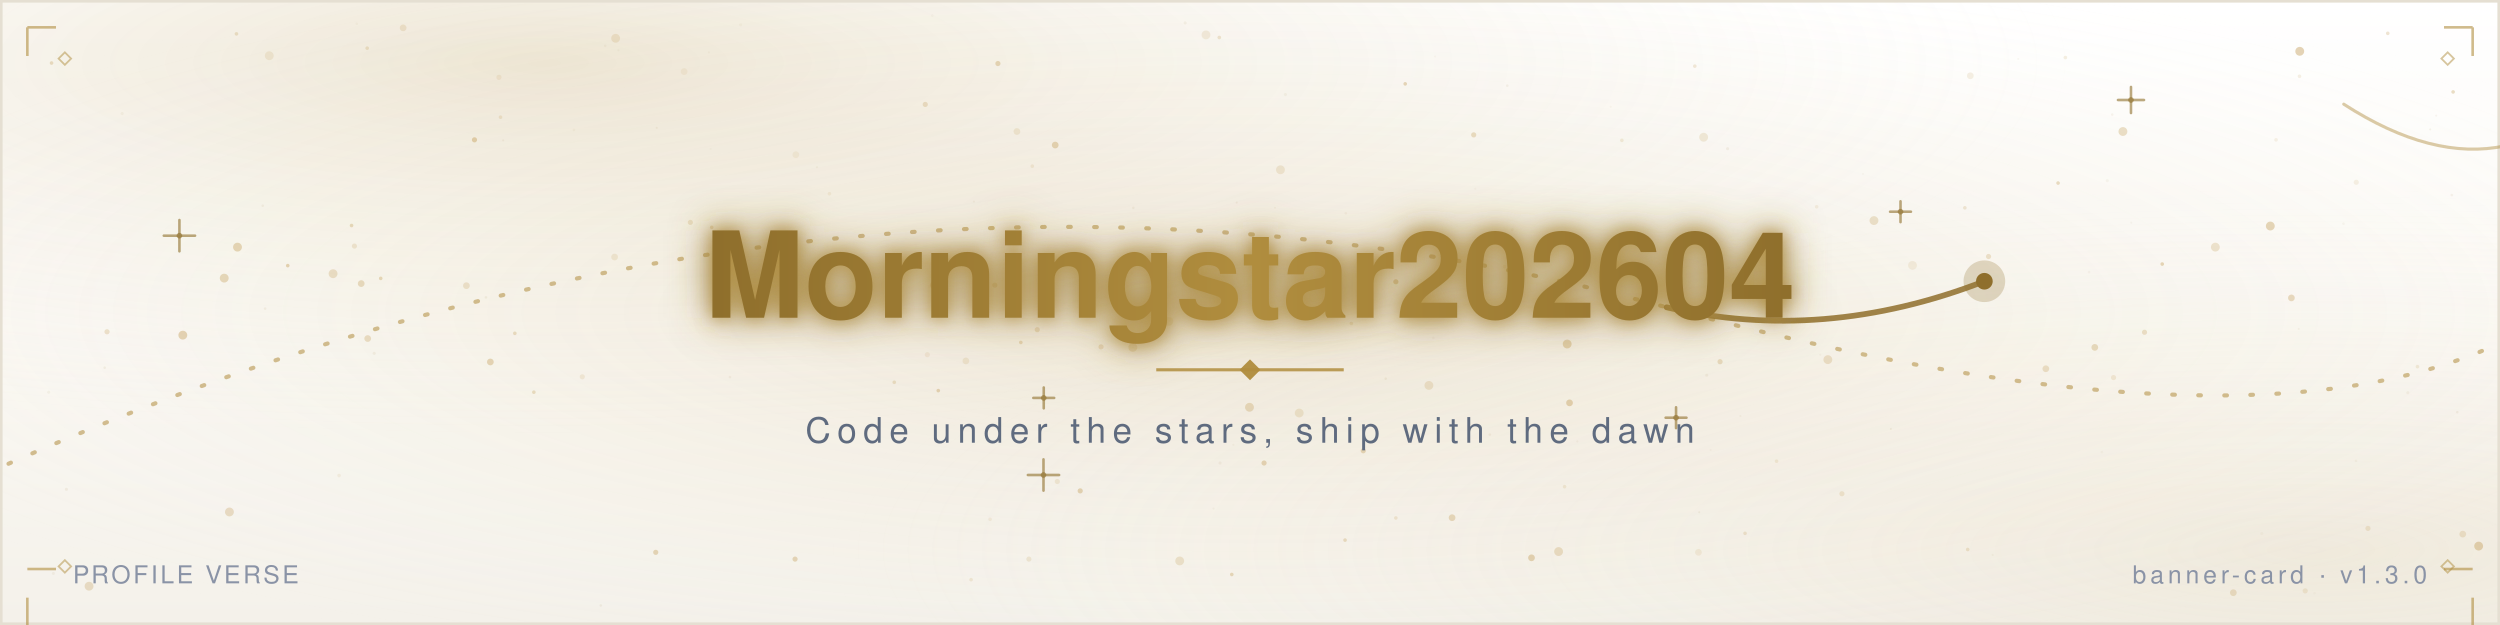
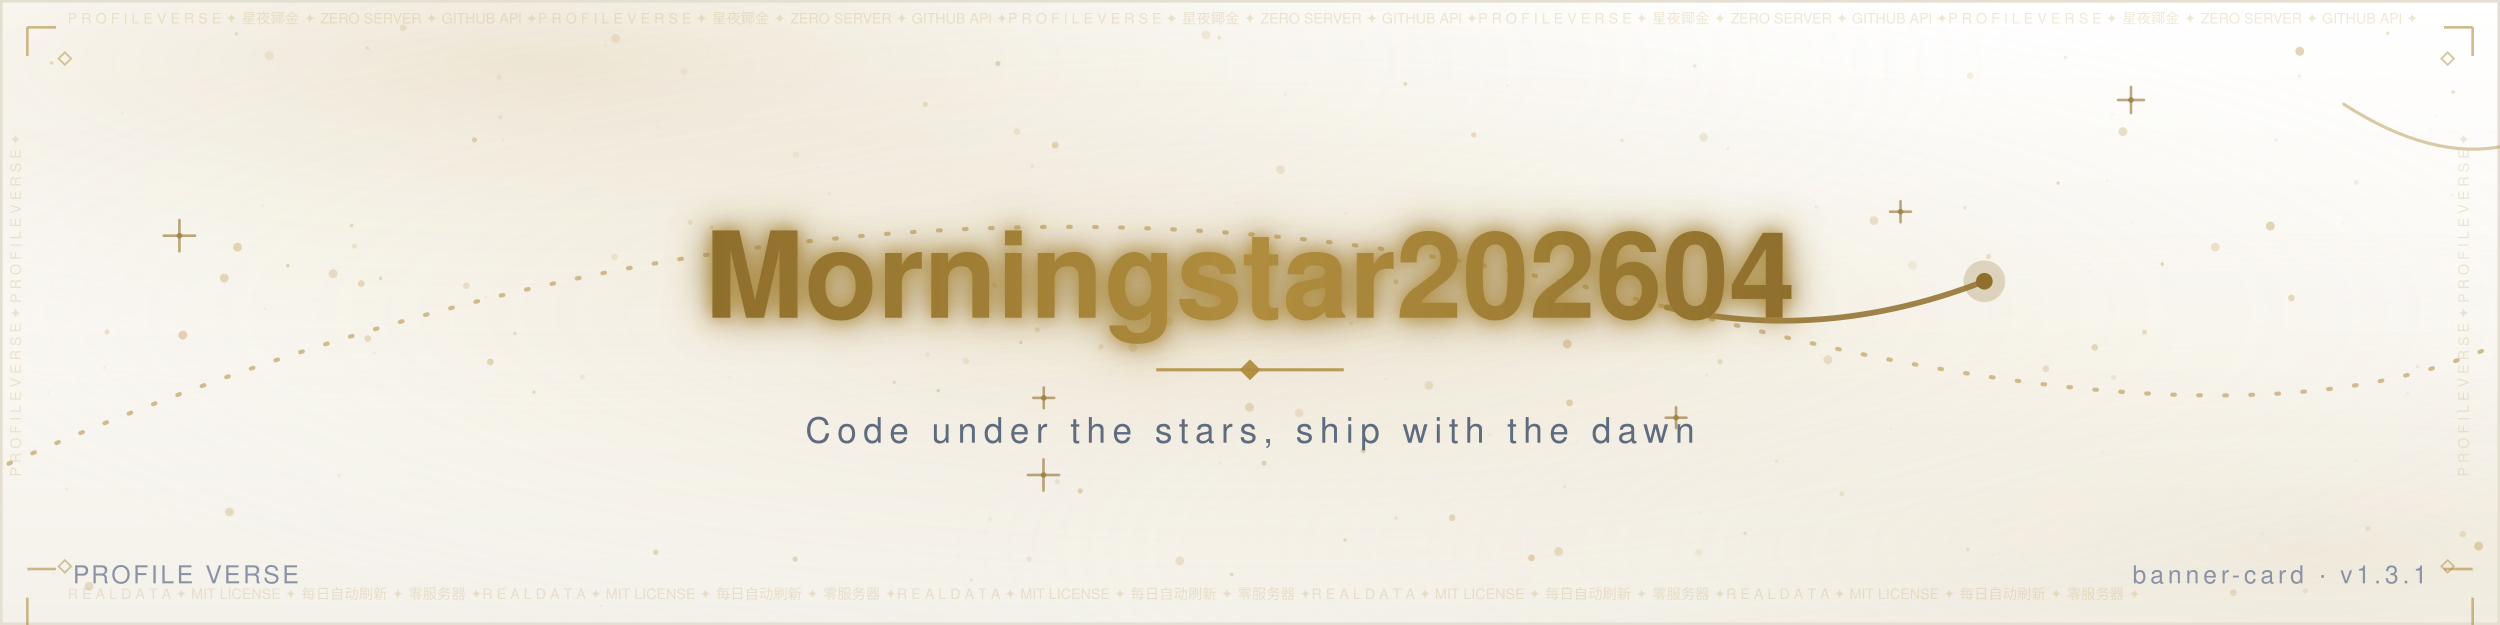
<svg xmlns="http://www.w3.org/2000/svg" width="960" height="240" viewBox="0 0 960 240" role="img" aria-label="Morningstar202604">
  <defs>
    <linearGradient id="bg" x1="0" y1="0" x2="0" y2="1">
      <stop offset="0" stop-color="#FFFFFF" />
      <stop offset="0.5" stop-color="#FBF9F4" />
      <stop offset="1" stop-color="#F4F1EA" />
    </linearGradient>
    <radialGradient id="nebG" cx="0.22" cy="0.10" r="0.62">
      <stop offset="0" stop-color="#B08D3E" stop-opacity="0.22" />
      <stop offset="1" stop-color="#FFFFFF" stop-opacity="0" />
    </radialGradient>
    <radialGradient id="nebB" cx="0.92" cy="0.88" r="0.6">
      <stop offset="0" stop-color="#DCCBA8" stop-opacity="0.24" />
      <stop offset="1" stop-color="#FFFFFF" stop-opacity="0" />
    </radialGradient>
    <radialGradient id="glow" cx="0.5" cy="0.5" r="0.62">
      <stop offset="0" stop-color="#B08D3E" stop-opacity="0.18" />
      <stop offset="1" stop-color="#FFFFFF" stop-opacity="0" />
    </radialGradient>
    <linearGradient id="gtext" x1="0" y1="0" x2="1" y2="0">
      <stop offset="0" stop-color="#8F6F2C" />
      <stop offset="0.5" stop-color="#B08D3E" />
      <stop offset="1" stop-color="#8F6F2C" />
    </linearGradient>
    <filter id="blur1" x="-40%" y="-40%" width="180%" height="180%">
      <feGaussianBlur stdDeviation="8" />
    </filter>
    <filter id="blur2" x="-30%" y="-30%" width="160%" height="160%">
      <feGaussianBlur stdDeviation="3.4" />
    </filter>
  </defs>
  <rect width="960" height="240" fill="url(#bg)" />
  <rect width="960" height="240" fill="url(#nebG)" />
  <rect width="960" height="240" fill="url(#nebB)" />
  <rect width="960" height="240" fill="url(#glow)" />
  <circle cx="435.0" cy="133.4" r="1.7" fill="#C9A86A" opacity="0.29" />
  <circle cx="815.2" cy="50.5" r="1.7" fill="#C9A86A" opacity="0.36" />
  <circle cx="756.6" cy="29.1" r="1.3" fill="#C9A86A" opacity="0.17" />
  <circle cx="516.5" cy="207.4" r="0.7" fill="#C9A86A" opacity="0.35" />
  <circle cx="382.0" cy="109.5" r="1.0" fill="#C9A86A" opacity="0.36" />
  <circle cx="793.1" cy="22.1" r="0.7" fill="#C9A86A" opacity="0.19" />
  <circle cx="236.4" cy="14.7" r="1.7" fill="#C9A86A" opacity="0.24" />
  <circle cx="565.9" cy="51.8" r="1.0" fill="#C9A86A" opacity="0.36" />
  <circle cx="479.8" cy="156.4" r="1.7" fill="#C9A86A" opacity="0.37" />
  <circle cx="392.0" cy="131.5" r="0.7" fill="#C9A86A" opacity="0.39" />
  <circle cx="305.6" cy="59.4" r="1.3" fill="#C9A86A" opacity="0.13" />
  <circle cx="539.6" cy="32.2" r="0.7" fill="#C9A86A" opacity="0.44" />
  <circle cx="372.9" cy="222.6" r="0.7" fill="#C9A86A" opacity="0.20" />
  <circle cx="883.1" cy="19.7" r="1.7" fill="#C9A86A" opacity="0.49" />
  <circle cx="383.2" cy="24.4" r="1.0" fill="#C9A86A" opacity="0.42" />
  <circle cx="262.7" cy="27.5" r="1.3" fill="#C9A86A" opacity="0.13" />
  <circle cx="395.1" cy="214.7" r="1.0" fill="#C9A86A" opacity="0.21" />
  <circle cx="103.4" cy="21.4" r="1.7" fill="#C9A86A" opacity="0.19" />
  <circle cx="536.0" cy="108.2" r="1.0" fill="#C9A86A" opacity="0.49" />
  <circle cx="734.4" cy="101.9" r="1.7" fill="#C9A86A" opacity="0.16" />
  <circle cx="405.2" cy="55.7" r="1.3" fill="#C9A86A" opacity="0.45" />
  <circle cx="928.3" cy="140.8" r="0.7" fill="#C9A86A" opacity="0.20" />
  <circle cx="380.2" cy="199.4" r="0.7" fill="#C9A86A" opacity="0.14" />
  <circle cx="146.2" cy="106.9" r="0.7" fill="#C9A86A" opacity="0.41" />
  <circle cx="318.5" cy="74.4" r="0.7" fill="#C9A86A" opacity="0.15" />
  <circle cx="205.0" cy="150.6" r="0.7" fill="#C9A86A" opacity="0.35" />
  <circle cx="358.9" cy="109.5" r="1.7" fill="#C9A86A" opacity="0.44" />
  <circle cx="136.1" cy="94.5" r="1.0" fill="#C9A86A" opacity="0.24" />
  <circle cx="223.6" cy="144.7" r="1.0" fill="#C9A86A" opacity="0.18" />
  <circle cx="601.8" cy="132.1" r="1.7" fill="#C9A86A" opacity="0.46" />
  <circle cx="577.7" cy="102.4" r="0.7" fill="#C9A86A" opacity="0.16" />
  <circle cx="491.7" cy="65.2" r="1.7" fill="#C9A86A" opacity="0.22" />
  <circle cx="785.6" cy="141.6" r="1.3" fill="#C9A86A" opacity="0.32" />
  <circle cx="885.2" cy="226.9" r="1.0" fill="#C9A86A" opacity="0.21" />
  <circle cx="536.0" cy="198.9" r="0.7" fill="#C9A86A" opacity="0.23" />
  <circle cx="874.0" cy="53.7" r="0.7" fill="#C9A86A" opacity="0.15" />
  <circle cx="396.4" cy="63.8" r="0.7" fill="#C9A86A" opacity="0.19" />
  <circle cx="356.1" cy="136.2" r="1.0" fill="#C9A86A" opacity="0.16" />
  <circle cx="138.7" cy="108.9" r="1.3" fill="#C9A86A" opacity="0.37" />
  <circle cx="660.5" cy="138.9" r="1.0" fill="#C9A86A" opacity="0.34" />
  <circle cx="879.9" cy="114.4" r="1.3" fill="#C9A86A" opacity="0.39" />
  <circle cx="916.9" cy="12.8" r="0.7" fill="#C9A86A" opacity="0.30" />
  <circle cx="697.6" cy="79.4" r="0.7" fill="#C9A86A" opacity="0.15" />
  <circle cx="523.5" cy="173.1" r="1.0" fill="#C9A86A" opacity="0.42" />
  <circle cx="871.8" cy="86.8" r="1.7" fill="#C9A86A" opacity="0.46" />
  <circle cx="830.3" cy="101.4" r="0.7" fill="#C9A86A" opacity="0.45" />
  <circle cx="548.7" cy="148.0" r="1.7" fill="#C9A86A" opacity="0.26" />
  <circle cx="19.8" cy="24.2" r="0.7" fill="#C9A86A" opacity="0.36" />
  <circle cx="945.7" cy="205.1" r="1.3" fill="#C9A86A" opacity="0.27" />
  <circle cx="701.9" cy="138.1" r="1.7" fill="#C9A86A" opacity="0.30" />
  <circle cx="518.9" cy="124.2" r="0.7" fill="#C9A86A" opacity="0.24" />
  <circle cx="90.8" cy="13.0" r="0.7" fill="#C9A86A" opacity="0.31" />
  <circle cx="588.1" cy="214.2" r="1.3" fill="#C9A86A" opacity="0.46" />
  <circle cx="355.3" cy="40.1" r="1.0" fill="#C9A86A" opacity="0.32" />
  <circle cx="719.6" cy="84.7" r="1.7" fill="#C9A86A" opacity="0.31" />
  <circle cx="236.0" cy="98.7" r="1.3" fill="#C9A86A" opacity="0.20" />
  <circle cx="414.8" cy="188.5" r="1.0" fill="#C9A86A" opacity="0.45" />
  <circle cx="370.9" cy="138.6" r="1.3" fill="#C9A86A" opacity="0.20" />
  <circle cx="135.0" cy="86.6" r="0.7" fill="#C9A86A" opacity="0.39" />
  <circle cx="904.8" cy="70.0" r="1.0" fill="#C9A86A" opacity="0.16" />
  <circle cx="453.0" cy="215.4" r="1.7" fill="#C9A86A" opacity="0.27" />
  <circle cx="498.9" cy="158.6" r="1.7" fill="#C9A86A" opacity="0.24" />
  <circle cx="790.3" cy="70.3" r="0.7" fill="#C9A86A" opacity="0.38" />
  <circle cx="273.3" cy="87.3" r="0.7" fill="#C9A86A" opacity="0.36" />
  <circle cx="390.5" cy="50.5" r="1.3" fill="#C9A86A" opacity="0.21" />
  <circle cx="141.0" cy="18.5" r="0.7" fill="#C9A86A" opacity="0.29" />
  <circle cx="602.7" cy="154.7" r="1.3" fill="#C9A86A" opacity="0.48" />
  <circle cx="654.2" cy="52.7" r="1.7" fill="#C9A86A" opacity="0.22" />
  <circle cx="682.2" cy="177.1" r="0.7" fill="#C9A86A" opacity="0.19" />
  <circle cx="265.1" cy="85.4" r="1.0" fill="#C9A86A" opacity="0.27" />
  <circle cx="755.6" cy="211.0" r="0.7" fill="#C9A86A" opacity="0.28" />
  <circle cx="850.7" cy="94.9" r="1.7" fill="#C9A86A" opacity="0.29" />
  <circle cx="598.5" cy="211.8" r="1.7" fill="#C9A86A" opacity="0.33" />
  <circle cx="624.1" cy="120.6" r="1.3" fill="#C9A86A" opacity="0.30" />
  <circle cx="622.8" cy="53.9" r="0.7" fill="#C9A86A" opacity="0.20" />
  <circle cx="857.6" cy="227.6" r="1.3" fill="#C9A86A" opacity="0.32" />
  <circle cx="754.5" cy="79.8" r="0.7" fill="#C9A86A" opacity="0.25" />
  <circle cx="86.1" cy="106.8" r="1.7" fill="#C9A86A" opacity="0.41" />
  <circle cx="468.2" cy="14.4" r="0.7" fill="#C9A86A" opacity="0.28" />
  <circle cx="41.1" cy="127.4" r="1.0" fill="#C9A86A" opacity="0.30" />
  <circle cx="951.8" cy="209.7" r="1.7" fill="#C9A86A" opacity="0.48" />
  <circle cx="473.0" cy="220.6" r="0.7" fill="#C9A86A" opacity="0.41" />
  <circle cx="422.8" cy="133.2" r="1.0" fill="#C9A86A" opacity="0.32" />
  <circle cx="804.4" cy="133.4" r="1.3" fill="#C9A86A" opacity="0.38" />
  <circle cx="909.3" cy="202.9" r="1.0" fill="#C9A86A" opacity="0.24" />
  <circle cx="141.2" cy="130.0" r="1.3" fill="#C9A86A" opacity="0.34" />
  <circle cx="197.7" cy="128.0" r="0.7" fill="#C9A86A" opacity="0.35" />
  <circle cx="34.2" cy="225.1" r="1.7" fill="#C9A86A" opacity="0.33" />
  <circle cx="942.0" cy="35.3" r="0.7" fill="#C9A86A" opacity="0.38" />
  <circle cx="70.2" cy="128.7" r="1.7" fill="#C9A86A" opacity="0.47" />
  <circle cx="763.6" cy="98.5" r="1.0" fill="#C9A86A" opacity="0.30" />
  <circle cx="127.9" cy="105.1" r="1.7" fill="#C9A86A" opacity="0.32" />
  <circle cx="110.5" cy="102.0" r="0.7" fill="#C9A86A" opacity="0.47" />
  <circle cx="130.2" cy="182.6" r="0.7" fill="#C9A86A" opacity="0.13" />
  <circle cx="154.8" cy="10.7" r="1.3" fill="#C9A86A" opacity="0.24" />
  <circle cx="343.4" cy="146.8" r="0.7" fill="#C9A86A" opacity="0.31" />
  <circle cx="557.6" cy="198.8" r="1.3" fill="#C9A86A" opacity="0.39" />
  <circle cx="670.1" cy="204.8" r="0.7" fill="#C9A86A" opacity="0.26" />
  <circle cx="398.3" cy="126.6" r="1.0" fill="#C9A86A" opacity="0.32" />
  <circle cx="823.5" cy="127.6" r="1.0" fill="#C9A86A" opacity="0.32" />
  <circle cx="811.6" cy="145.0" r="1.0" fill="#C9A86A" opacity="0.21" />
  <circle cx="707.3" cy="189.6" r="1.0" fill="#C9A86A" opacity="0.24" />
  <circle cx="305.3" cy="214.7" r="1.0" fill="#C9A86A" opacity="0.42" />
  <circle cx="191.6" cy="29.7" r="1.0" fill="#C9A86A" opacity="0.17" />
  <circle cx="91.2" cy="94.9" r="1.7" fill="#C9A86A" opacity="0.44" />
  <circle cx="406.0" cy="184.9" r="1.0" fill="#C9A86A" opacity="0.20" />
  <circle cx="600.8" cy="186.9" r="0.7" fill="#C9A86A" opacity="0.20" />
  <circle cx="652.2" cy="212.1" r="1.3" fill="#C9A86A" opacity="0.16" />
  <circle cx="485.4" cy="177.8" r="1.0" fill="#C9A86A" opacity="0.43" />
  <circle cx="463.1" cy="13.4" r="1.7" fill="#C9A86A" opacity="0.18" />
  <circle cx="182.2" cy="53.7" r="1.0" fill="#C9A86A" opacity="0.50" />
  <circle cx="883.0" cy="29.3" r="0.7" fill="#C9A86A" opacity="0.17" />
  <circle cx="650.8" cy="25.4" r="0.7" fill="#C9A86A" opacity="0.24" />
  <circle cx="448.8" cy="123.4" r="1.7" fill="#C9A86A" opacity="0.20" />
  <circle cx="360.3" cy="150.0" r="0.7" fill="#C9A86A" opacity="0.44" />
  <circle cx="179.1" cy="109.7" r="1.3" fill="#C9A86A" opacity="0.27" />
  <circle cx="192.2" cy="45.0" r="0.7" fill="#C9A86A" opacity="0.24" />
  <circle cx="88.1" cy="196.6" r="1.7" fill="#C9A86A" opacity="0.34" />
  <circle cx="188.3" cy="139.0" r="1.3" fill="#C9A86A" opacity="0.43" />
  <circle cx="251.8" cy="212.1" r="1.0" fill="#C9A86A" opacity="0.43" />
  <path d="M394.7 182.4 H406.7 M400.7 176.4 V188.4" stroke="#8F6F2C" stroke-width="1" stroke-linecap="round" opacity="0.6" />
  <circle cx="400.7" cy="182.4" r="1.1" fill="#8F6F2C" opacity="0.6" />
  <path d="M639.6 160.4 H647.6 M643.6 156.4 V164.4" stroke="#8F6F2C" stroke-width="1" stroke-linecap="round" opacity="0.6" />
  <circle cx="643.6" cy="160.4" r="1.1" fill="#8F6F2C" opacity="0.6" />
  <path d="M396.8 152.8 H404.8 M400.8 148.8 V156.8" stroke="#8F6F2C" stroke-width="1" stroke-linecap="round" opacity="0.6" />
  <circle cx="400.8" cy="152.8" r="1.1" fill="#8F6F2C" opacity="0.6" />
  <path d="M725.8 81.3 H733.8 M729.8 77.3 V85.3" stroke="#8F6F2C" stroke-width="1" stroke-linecap="round" opacity="0.6" />
  <circle cx="729.8" cy="81.3" r="1.1" fill="#8F6F2C" opacity="0.6" />
  <path d="M62.9 90.5 H74.9 M68.9 84.5 V96.5" stroke="#8F6F2C" stroke-width="1" stroke-linecap="round" opacity="0.6" />
  <circle cx="68.9" cy="90.5" r="1.1" fill="#8F6F2C" opacity="0.6" />
  <path d="M813.3 38.4 H823.3 M818.3 33.4 V43.4" stroke="#8F6F2C" stroke-width="1" stroke-linecap="round" opacity="0.6" />
  <circle cx="818.3" cy="38.4" r="1.1" fill="#8F6F2C" opacity="0.6" />
  <circle cx="20.5" cy="220.2" r="0.6" fill="#8F6F2C" opacity="0.067" />
  <circle cx="143.7" cy="135.7" r="0.6" fill="#8F6F2C" opacity="0.076" />
  <circle cx="809.2" cy="69.4" r="0.6" fill="#8F6F2C" opacity="0.057" />
  <circle cx="516.8" cy="81.9" r="0.5" fill="#8F6F2C" opacity="0.057" />
  <circle cx="237.5" cy="19.3" r="0.4" fill="#8F6F2C" opacity="0.048" />
  <circle cx="40.2" cy="141.2" r="0.5" fill="#8F6F2C" opacity="0.080" />
  <circle cx="313.7" cy="64.2" r="0.4" fill="#8F6F2C" opacity="0.060" />
  <circle cx="474.2" cy="110.7" r="0.5" fill="#8F6F2C" opacity="0.057" />
  <circle cx="888.8" cy="227.8" r="0.5" fill="#8F6F2C" opacity="0.037" />
  <circle cx="811.1" cy="44.0" r="0.5" fill="#8F6F2C" opacity="0.068" />
  <circle cx="578.8" cy="32.9" r="0.5" fill="#8F6F2C" opacity="0.076" />
  <circle cx="438.3" cy="123.7" r="0.5" fill="#8F6F2C" opacity="0.060" />
  <circle cx="807.1" cy="173.6" r="0.5" fill="#8F6F2C" opacity="0.046" />
  <circle cx="566.5" cy="72.5" r="0.4" fill="#8F6F2C" opacity="0.041" />
  <circle cx="137.0" cy="9.1" r="0.5" fill="#8F6F2C" opacity="0.044" />
  <circle cx="532.1" cy="145.4" r="0.5" fill="#8F6F2C" opacity="0.080" />
  <circle cx="466.0" cy="195.3" r="0.4" fill="#8F6F2C" opacity="0.054" />
  <circle cx="904.7" cy="177.0" r="0.5" fill="#8F6F2C" opacity="0.054" />
  <circle cx="25.5" cy="187.9" r="0.6" fill="#8F6F2C" opacity="0.085" />
  <circle cx="468.5" cy="177.8" r="0.6" fill="#8F6F2C" opacity="0.069" />
  <circle cx="358.0" cy="6.0" r="0.5" fill="#8F6F2C" opacity="0.036" />
  <circle cx="655.4" cy="144.1" r="0.6" fill="#8F6F2C" opacity="0.071" />
  <circle cx="493.6" cy="36.3" r="0.6" fill="#8F6F2C" opacity="0.063" />
  <circle cx="941.5" cy="74.9" r="0.5" fill="#8F6F2C" opacity="0.075" />
  <circle cx="644.3" cy="120.3" r="0.4" fill="#8F6F2C" opacity="0.065" />
  <circle cx="252.2" cy="49.1" r="0.4" fill="#8F6F2C" opacity="0.073" />
  <circle cx="882.7" cy="126.3" r="0.4" fill="#8F6F2C" opacity="0.060" />
  <circle cx="899.9" cy="85.9" r="0.5" fill="#8F6F2C" opacity="0.054" />
  <circle cx="434.6" cy="104.9" r="0.5" fill="#8F6F2C" opacity="0.053" />
  <circle cx="473.6" cy="170.8" r="0.4" fill="#8F6F2C" opacity="0.054" />
  <circle cx="230.7" cy="232.5" r="0.5" fill="#8F6F2C" opacity="0.080" />
  <circle cx="618.5" cy="41.0" r="0.4" fill="#8F6F2C" opacity="0.043" />
  <circle cx="699.0" cy="136.2" r="0.4" fill="#8F6F2C" opacity="0.048" />
  <circle cx="802.2" cy="104.5" r="0.5" fill="#8F6F2C" opacity="0.050" />
  <circle cx="935.5" cy="44.4" r="0.4" fill="#8F6F2C" opacity="0.064" />
  <circle cx="18.7" cy="150.6" r="0.6" fill="#8F6F2C" opacity="0.064" />
  <circle cx="100.9" cy="79.0" r="0.5" fill="#8F6F2C" opacity="0.076" />
  <circle cx="272.2" cy="20.1" r="0.4" fill="#8F6F2C" opacity="0.047" />
  <circle cx="186.6" cy="114.2" r="0.5" fill="#8F6F2C" opacity="0.081" />
  <circle cx="551.1" cy="21.7" r="0.4" fill="#8F6F2C" opacity="0.039" />
  <circle cx="663.4" cy="57.1" r="0.6" fill="#8F6F2C" opacity="0.085" />
  <circle cx="101.8" cy="118.5" r="0.5" fill="#8F6F2C" opacity="0.078" />
  <circle cx="943.6" cy="158.3" r="0.5" fill="#8F6F2C" opacity="0.081" />
  <circle cx="933.2" cy="49.7" r="0.4" fill="#8F6F2C" opacity="0.078" />
  <circle cx="765.2" cy="213.1" r="0.4" fill="#8F6F2C" opacity="0.055" />
  <circle cx="605.7" cy="169.5" r="0.4" fill="#8F6F2C" opacity="0.061" />
  <circle cx="572.1" cy="166.9" r="0.5" fill="#8F6F2C" opacity="0.078" />
  <circle cx="46.9" cy="43.6" r="0.6" fill="#8F6F2C" opacity="0.059" />
  <circle cx="374.0" cy="77.4" r="0.4" fill="#8F6F2C" opacity="0.066" />
  <circle cx="652.5" cy="196.7" r="0.4" fill="#8F6F2C" opacity="0.082" />
  <circle cx="656.9" cy="172.8" r="0.4" fill="#8F6F2C" opacity="0.040" />
  <circle cx="868.5" cy="204.9" r="0.6" fill="#8F6F2C" opacity="0.044" />
  <circle cx="550.4" cy="129.8" r="0.5" fill="#8F6F2C" opacity="0.044" />
  <circle cx="668.3" cy="159.7" r="0.4" fill="#8F6F2C" opacity="0.060" />
  <circle cx="474.9" cy="77.8" r="0.4" fill="#8F6F2C" opacity="0.076" />
  <circle cx="220.4" cy="49.9" r="0.5" fill="#8F6F2C" opacity="0.053" />
  <circle cx="489.6" cy="79.8" r="0.4" fill="#8F6F2C" opacity="0.054" />
  <circle cx="775.0" cy="22.6" r="0.4" fill="#8F6F2C" opacity="0.047" />
  <circle cx="272.9" cy="57.2" r="0.4" fill="#8F6F2C" opacity="0.039" />
  <circle cx="715.4" cy="66.8" r="0.4" fill="#8F6F2C" opacity="0.037" />
  <circle cx="663.8" cy="102.8" r="0.5" fill="#8F6F2C" opacity="0.057" />
  <circle cx="580.7" cy="88.2" r="0.6" fill="#8F6F2C" opacity="0.059" />
  <circle cx="455.1" cy="8.8" r="0.6" fill="#8F6F2C" opacity="0.074" />
  <circle cx="818.4" cy="85.5" r="0.4" fill="#8F6F2C" opacity="0.054" />
  <circle cx="232.4" cy="17.6" r="0.5" fill="#8F6F2C" opacity="0.051" />
  <circle cx="924.6" cy="150.8" r="0.6" fill="#8F6F2C" opacity="0.068" />
  <circle cx="597.4" cy="168.8" r="0.4" fill="#8F6F2C" opacity="0.042" />
  <circle cx="284.4" cy="9.5" r="0.6" fill="#8F6F2C" opacity="0.043" />
  <circle cx="726.1" cy="164.7" r="0.4" fill="#8F6F2C" opacity="0.085" />
  <circle cx="280.3" cy="144.8" r="0.5" fill="#8F6F2C" opacity="0.067" />
  <circle cx="435.2" cy="79.8" r="0.5" fill="#8F6F2C" opacity="0.068" />
  <circle cx="193.2" cy="53.9" r="0.4" fill="#8F6F2C" opacity="0.074" />
  <rect x="0.5" y="0.5" width="959" height="239" fill="none" stroke="#E5DFD2" stroke-width="1" />
+   <text x="26" y="9" font-family="'Segoe UI',Helvetica,Arial,'PingFang SC','Microsoft YaHei',sans-serif" font-size="5.5" fill="#B08D3E" opacity="0.2" textLength="908">P R O F I L E   V E R S E   ✦   星夜鎁金   ✦   ZERO SERVER   ✦   GITHUB API   ✦P R O F I L E   V E R S E   ✦   星夜鎁金   ✦   ZERO SERVER   ✦   GITHUB API   ✦P R O F I L E   V E R S E   ✦   星夜鎁金   ✦   ZERO SERVER   ✦   GITHUB API   ✦P R O F I L E   V E R S E   ✦   星夜鎁金   ✦   ZERO SERVER   ✦   GITHUB API   ✦P R O F I L E   V E R S E   ✦   星夜鎁金   ✦   ZERO SERVER   ✦   GITHUB API   ✦</text>
+   <text x="26" y="230" font-family="'Segoe UI',Helvetica,Arial,'PingFang SC','Microsoft YaHei',sans-serif" font-size="5.5" fill="#B08D3E" opacity="0.2" textLength="908">R E A L   D A T A   ✦   MIT LICENSE   ✦   每日自动刷新   ✦   零服务器   ✦R E A L   D A T A   ✦   MIT LICENSE   ✦   每日自动刷新   ✦   零服务器   ✦R E A L   D A T A   ✦   MIT LICENSE   ✦   每日自动刷新   ✦   零服务器   ✦R E A L   D A T A   ✦   MIT LICENSE   ✦   每日自动刷新   ✦   零服务器   ✦R E A L   D A T A   ✦   MIT LICENSE   ✦   每日自动刷新   ✦   零服务器   ✦</text>
+   <text x="8" y="183" font-family="'Segoe UI',Helvetica,Arial,'PingFang SC','Microsoft YaHei',sans-serif" font-size="5.5" fill="#B08D3E" opacity="0.2" transform="rotate(-90 8 183)">P R O F I L E   V E R S E   ✦   P R O F I L E   V E R S E   ✦   </text>
+   <text x="948" y="183" font-family="'Segoe UI',Helvetica,Arial,'PingFang SC','Microsoft YaHei',sans-serif" font-size="5.5" fill="#B08D3E" opacity="0.2" transform="rotate(-90 948 183)">P R O F I L E   V E R S E   ✦   P R O F I L E   V E R S E   ✦   </text>
  <path d="M10.5 10.5 h11 M10.5 10.5 v11" fill="none" stroke="#B08D3E" stroke-width="1" opacity="0.6" />
  <path d="M938.5 10.5 h11 M949.5 10.5 v11" fill="none" stroke="#B08D3E" stroke-width="1" opacity="0.6" />
  <path d="M10.5 218.5 h11 M10.5 229.5 v11" fill="none" stroke="#B08D3E" stroke-width="1" opacity="0.6" />
  <path d="M938.5 218.5 h11 M949.5 229.5 v11" fill="none" stroke="#B08D3E" stroke-width="1" opacity="0.6" />
  <path d="M22.5 22.5 l2.4 -2.4 l2.4 2.4 l-2.4 2.4 z" fill="none" stroke="#B08D3E" stroke-width="0.7" opacity="0.5" />
  <path d="M937.5 22.5 l2.4 -2.4 l2.4 2.4 l-2.4 2.4 z" fill="none" stroke="#B08D3E" stroke-width="0.7" opacity="0.5" />
  <path d="M22.5 217.5 l2.4 -2.4 l2.4 2.4 l-2.4 2.4 z" fill="none" stroke="#B08D3E" stroke-width="0.7" opacity="0.5" />
  <path d="M937.5 217.5 l2.4 -2.4 l2.4 2.4 l-2.4 2.4 z" fill="none" stroke="#B08D3E" stroke-width="0.7" opacity="0.5" />
  <path d="M -60 208 Q 300 26 640 118 T 1030 52" fill="none" stroke="#B08D3E" stroke-width="1.6" stroke-opacity="0.55" stroke-dasharray="1 9" stroke-linecap="round" />
  <path d="M 640 118 Q 700 132 762 108" fill="none" stroke="#8F6F2C" stroke-width="2.2" stroke-opacity="0.85" stroke-linecap="round" />
  <circle cx="762" cy="108" r="3.2" fill="#8F6F2C" />
  <circle cx="762" cy="108" r="8" fill="#8F6F2C" opacity="0.25" />
  <path d="M 900 40 Q 934 62 962 56" fill="none" stroke="#B08D3E" stroke-width="1.2" stroke-opacity="0.45" stroke-linecap="round" />
  <circle cx="962" cy="56" r="1.8" fill="#8F6F2C" opacity="0.7" />
  <text x="480" y="122" text-anchor="middle" font-family="'Segoe UI',Helvetica,Arial,'PingFang SC','Microsoft YaHei',sans-serif" font-size="46" font-weight="800" fill="#8F6F2C" filter="url(#blur1)">Morningstar202604</text>
  <text x="480" y="122" text-anchor="middle" font-family="'Segoe UI',Helvetica,Arial,'PingFang SC','Microsoft YaHei',sans-serif" font-size="46" font-weight="800" fill="#B08D3E" filter="url(#blur2)">Morningstar202604</text>
  <text x="480" y="122" text-anchor="middle" font-family="'Segoe UI',Helvetica,Arial,'PingFang SC','Microsoft YaHei',sans-serif" font-size="46" font-weight="800" fill="url(#gtext)">Morningstar202604</text>
  <line x1="444" y1="142" x2="516" y2="142" stroke="#B08D3E" stroke-width="1.2" opacity="0.85" />
  <path d="M480 138 l4 4 l-4 4 l-4 -4 z" fill="#B08D3E" opacity="0.95" />
  <text x="480" y="170" text-anchor="middle" font-family="'Segoe UI',Helvetica,Arial,'PingFang SC','Microsoft YaHei',sans-serif" font-size="13.5" letter-spacing="2.5" fill="#5F6B7F">Code under the stars, ship with the dawn</text>
  <text x="28" y="224" font-family="'Segoe UI',Helvetica,Arial,'PingFang SC','Microsoft YaHei',sans-serif" font-size="9.5" letter-spacing="1" fill="#8A93A6">PROFILE VERSE</text>
-   <text x="932" y="224" text-anchor="end" font-family="'Segoe UI',Helvetica,Arial,'PingFang SC','Microsoft YaHei',sans-serif" font-size="9.5" letter-spacing="1.5" fill="#8A93A6">banner-card · v1.3.0</text>
+   <text x="932" y="224" text-anchor="end" font-family="'Segoe UI',Helvetica,Arial,'PingFang SC','Microsoft YaHei',sans-serif" font-size="9.5" letter-spacing="1.5" fill="#8A93A6">banner-card · v1.3.1</text>
</svg>
